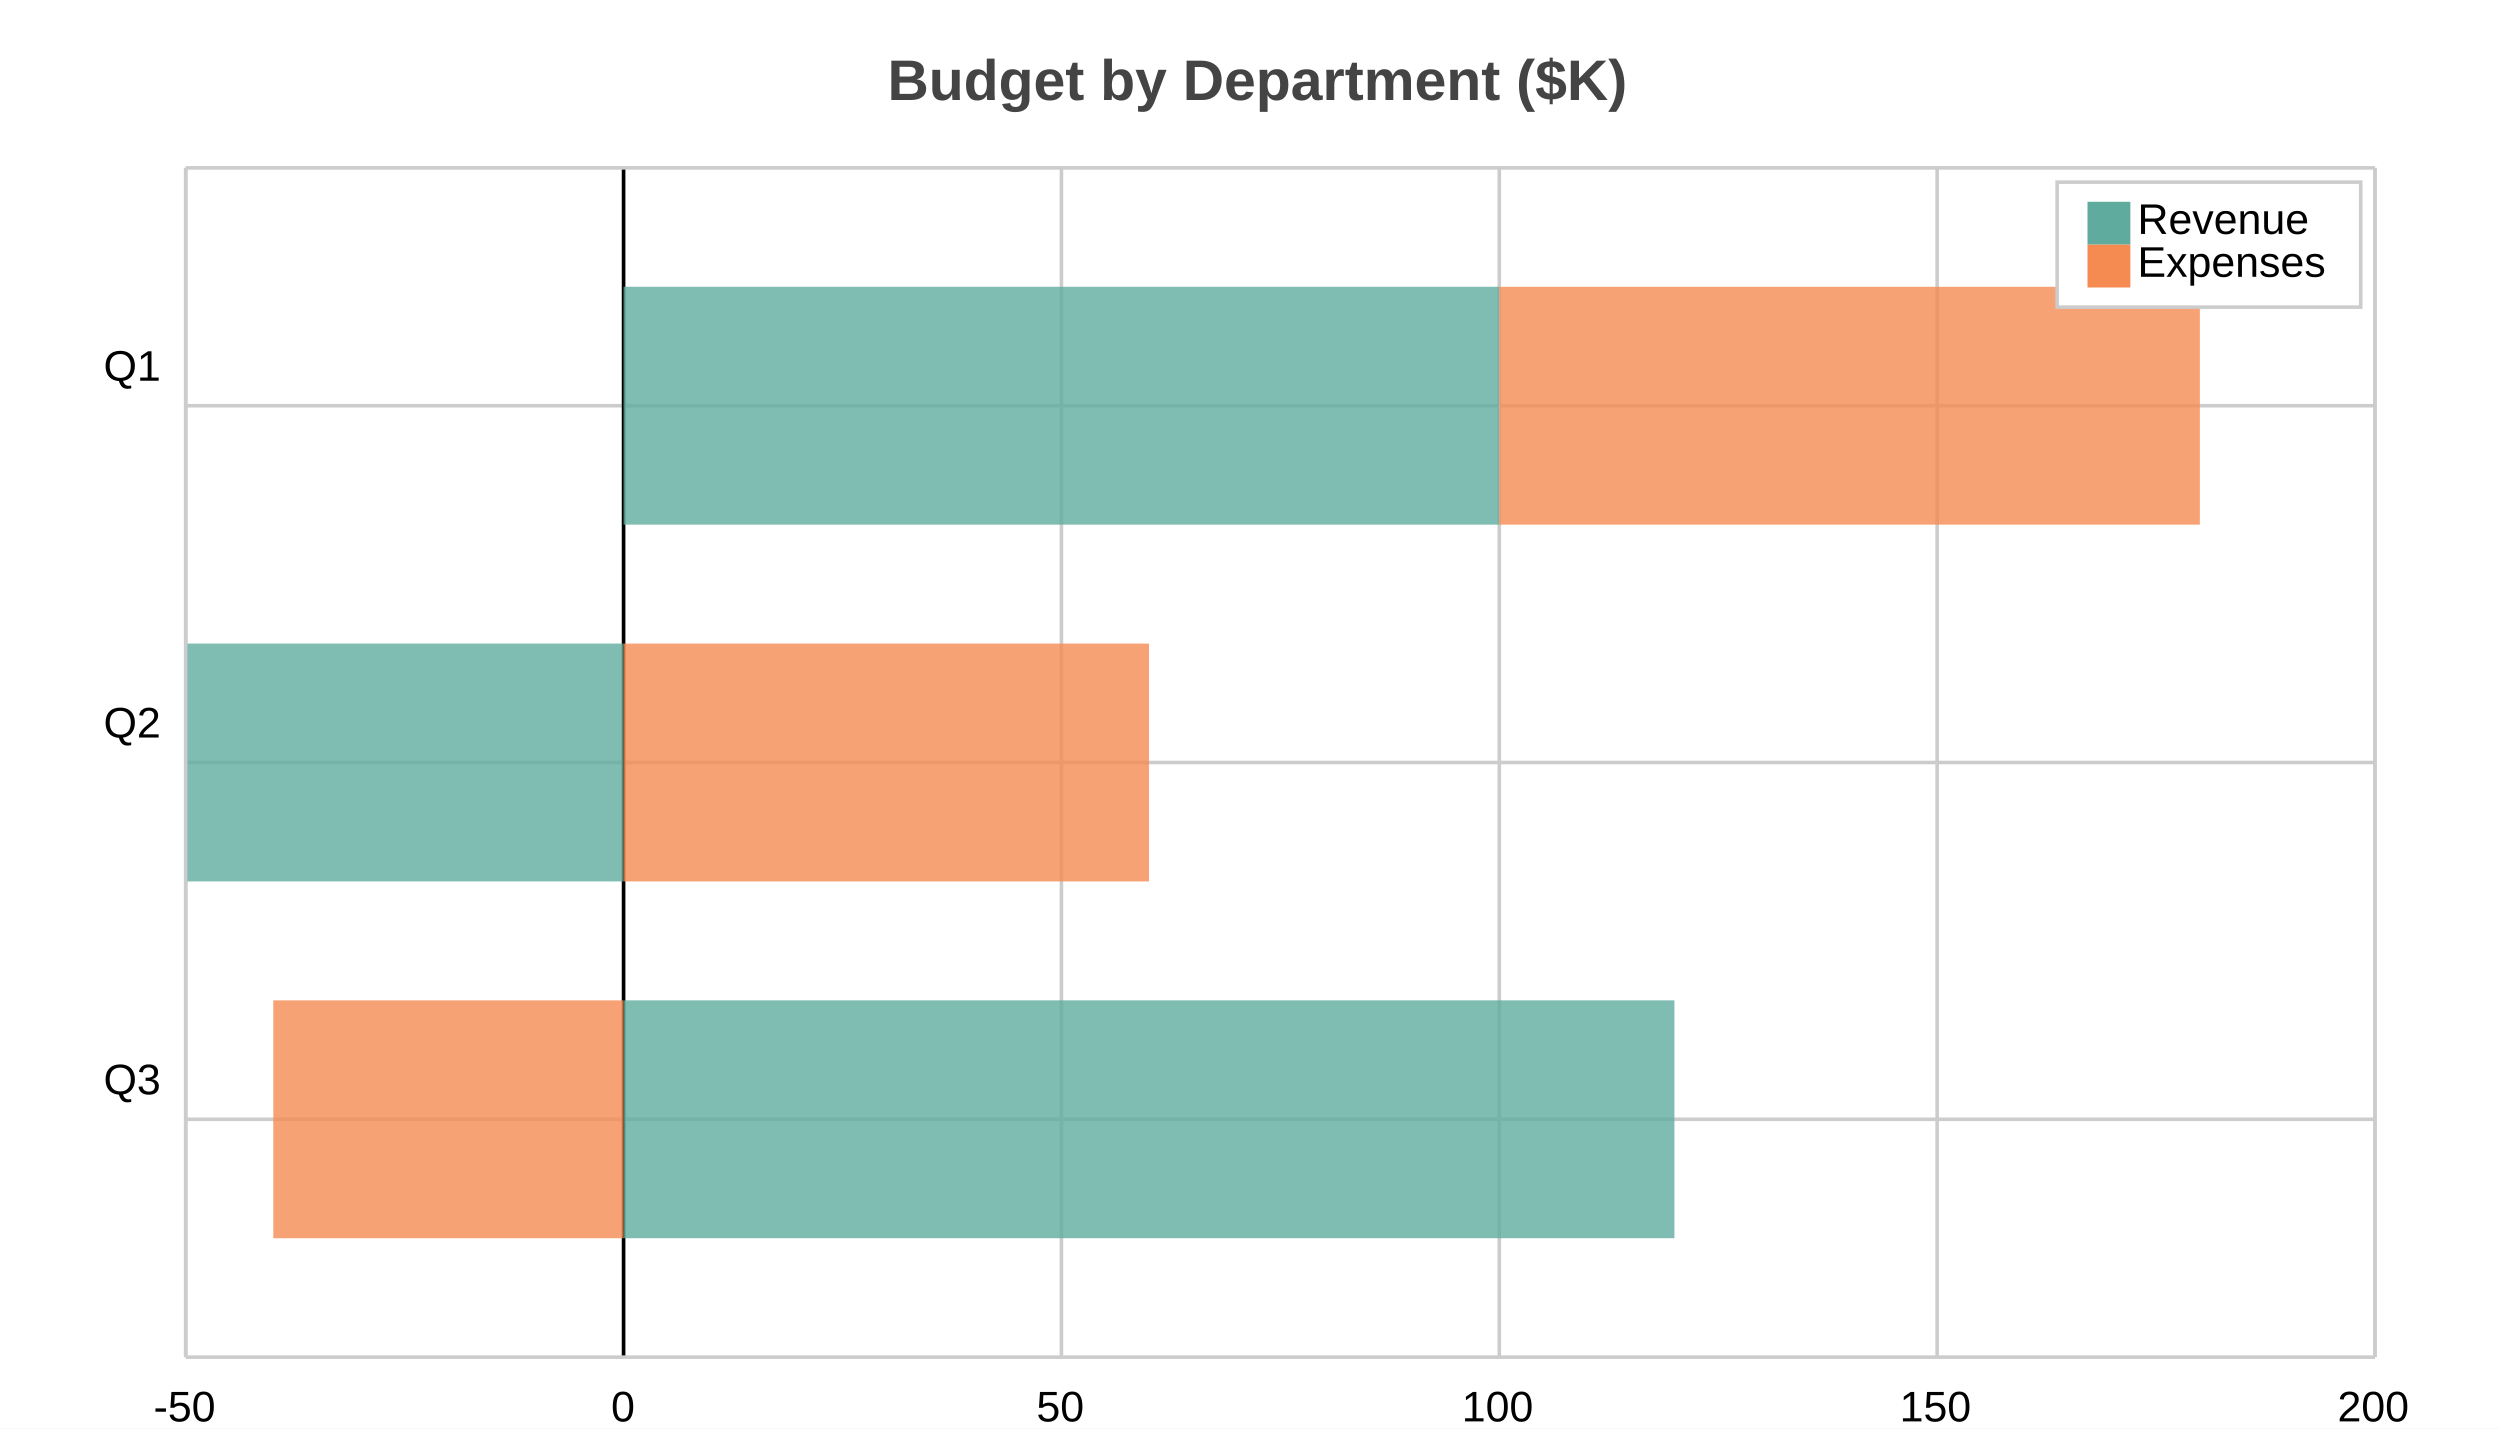
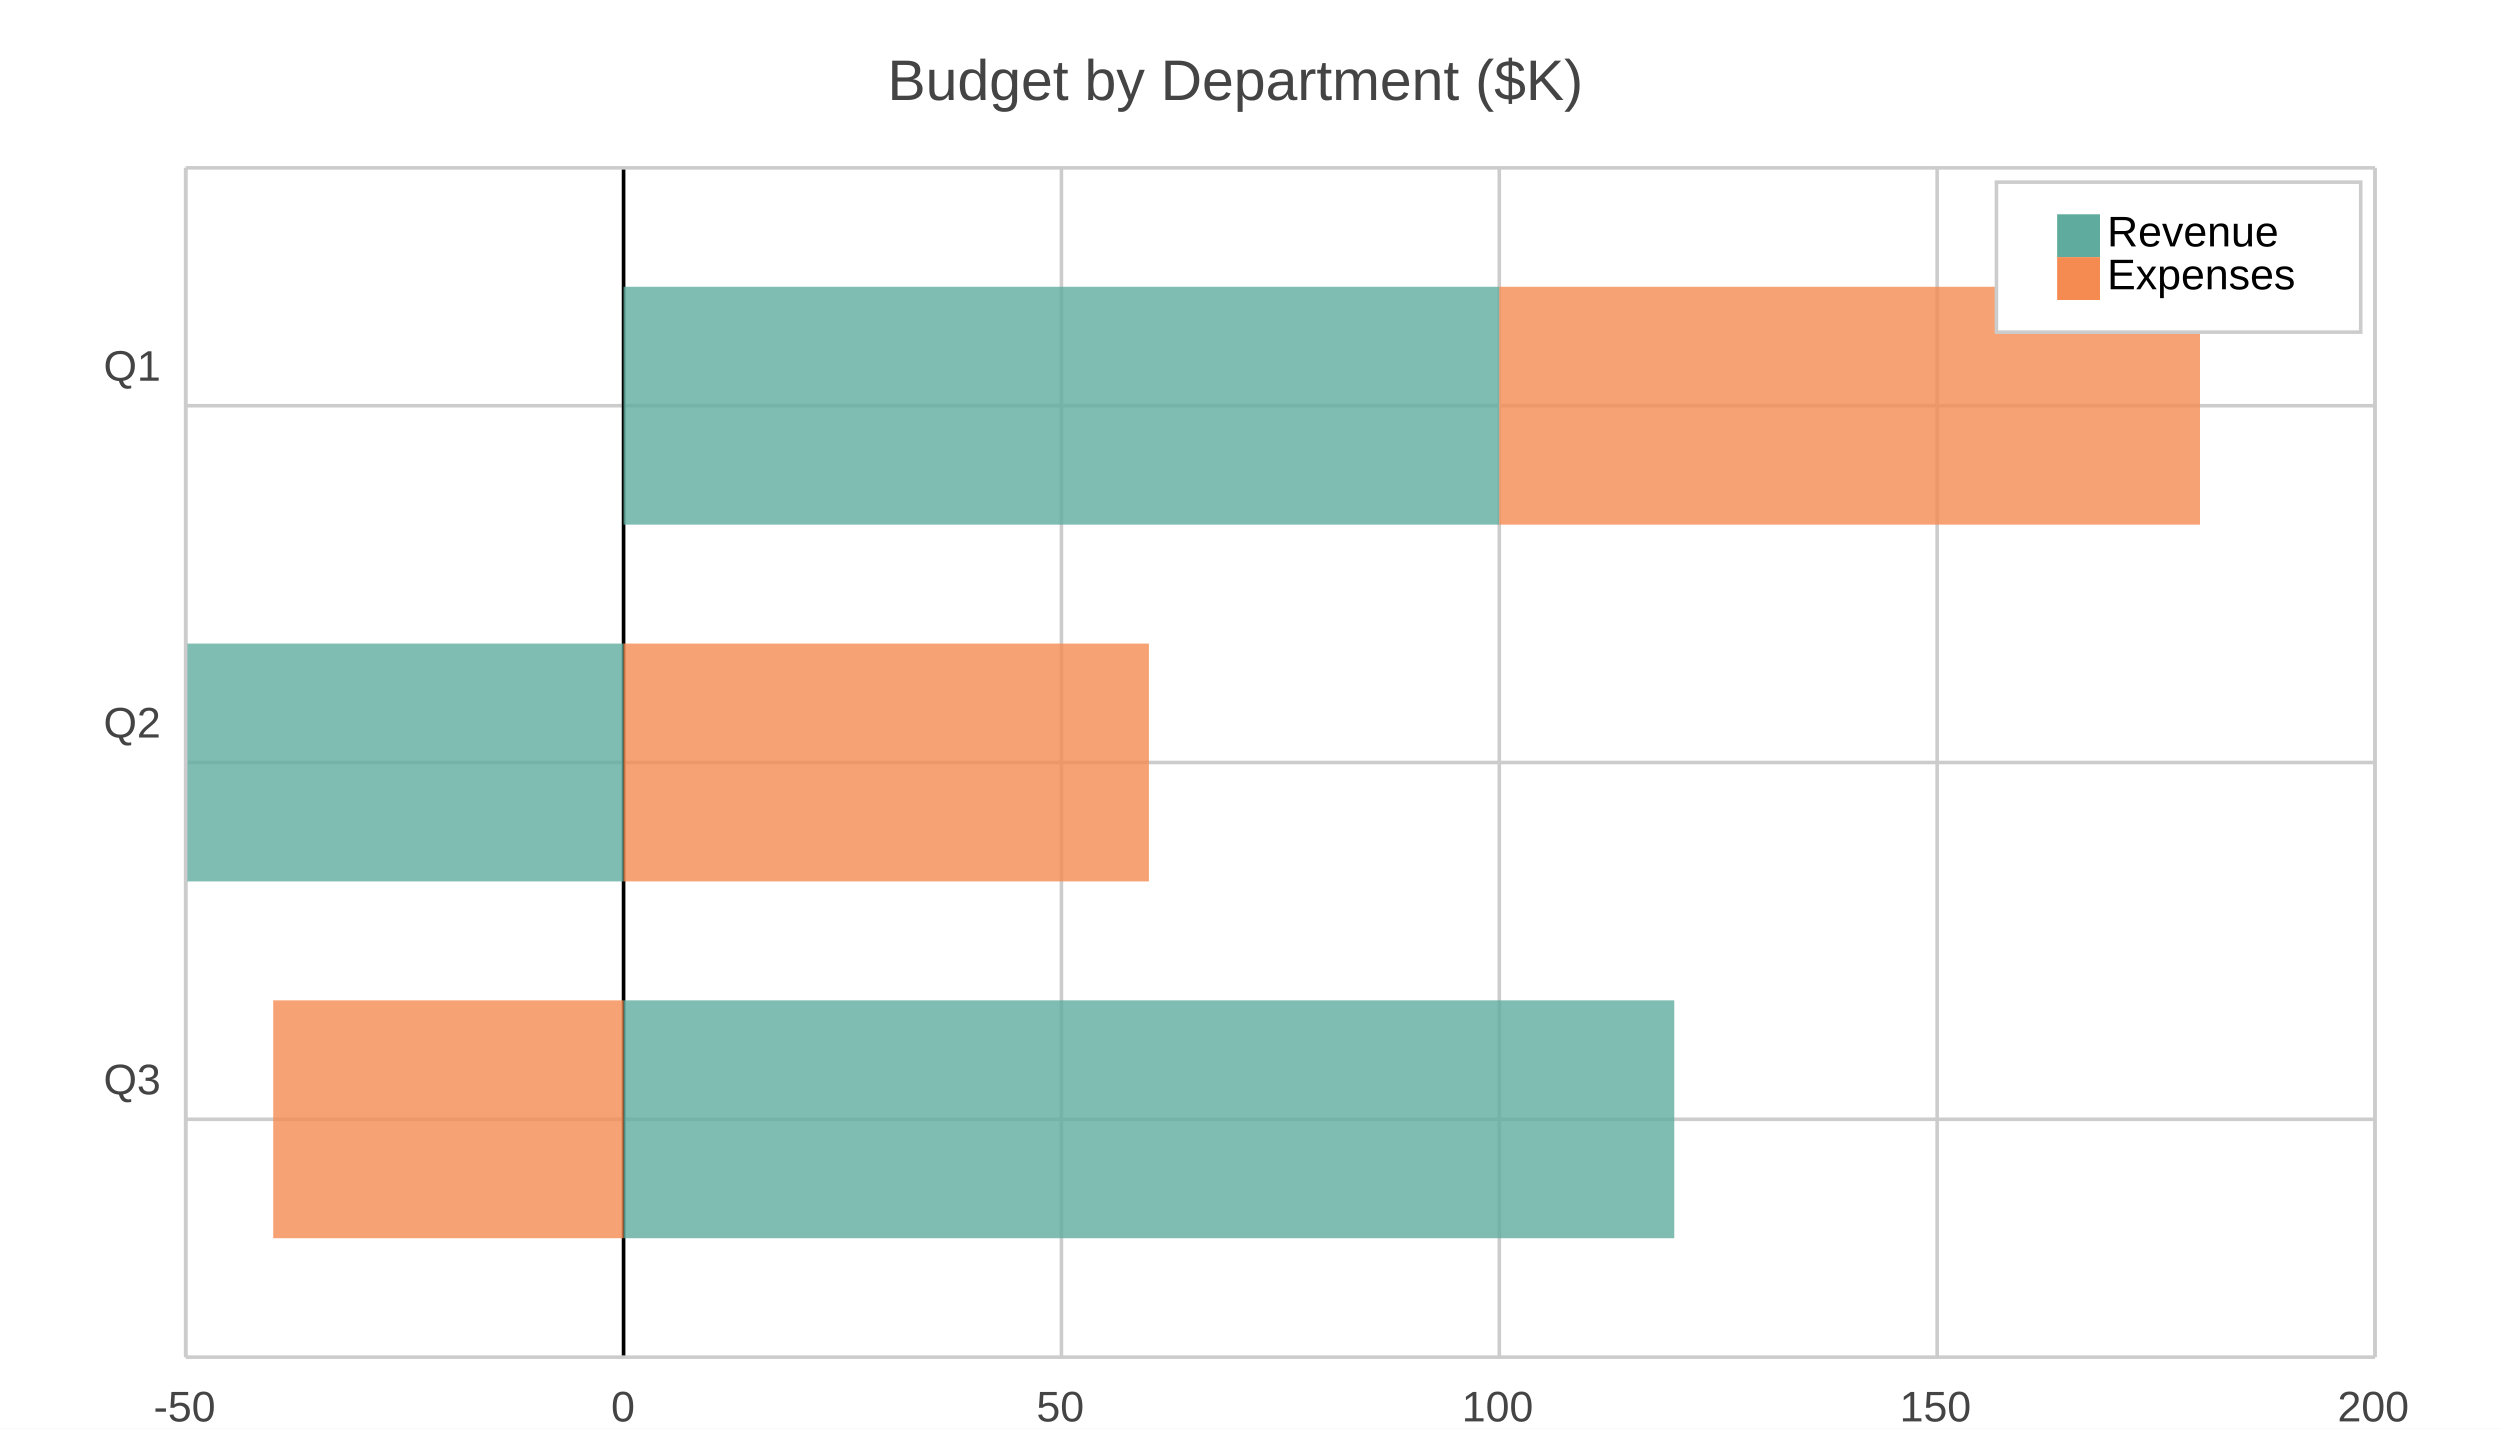
<svg xmlns="http://www.w3.org/2000/svg" width="700" height="400" viewBox="0 0 700 400">
-   <path fill="white" d="M0 0 h700 v400 h-700 v-400Z" />
-   <text transform="translate(-101.5, 18)" fill="#444444" font-family="Arial" font-weight="bold" font-size="16" x="350.0" y="10.0">Budget by Department ($K)</text>
+   <path fill="#FFFFFF" d="M0 0 h700 v400 h-700 v-400Z" />
+   <text transform="translate(-101.5, 18)" fill="#444444" font-family="Arial" font-weight="normal" font-size="16" x="350.0" y="10.0">Budget by Department ($K)</text>
  <g>
    <path stroke="#CCCCCC" stroke-dasharray="None" d="M0 66.6 h613.0 M0 166.5 h613.0 M0 266.4 h613.0" transform="translate(52.0, 47.0)" />
-     <g font-size="12" font-family="Arial" transform="translate(46.0, 47.0)">
+     <g font-size="12" font-family="Arial" fill="#444444" transform="translate(46.0, 47.0)">
      <text x="0" y="66.6" transform="translate(-17, -7.0)">Q1</text>
      <text x="0" y="166.5" transform="translate(-17, -7.0)">Q2</text>
      <text x="0" y="266.4" transform="translate(-17, -7.0)">Q3</text>
    </g>
  </g>
  <g>
    <path stroke="#CCCCCC" stroke-dasharray="None" d="M613.0 0 v333.0 M490.4 0 v333.0 M367.8 0 v333.0 M245.2 0 v333.0 M122.6 0 v333.0 M0.0 0 v333.0" transform="translate(52.0, 47.0)" />
-     <g font-size="12" font-family="Arial" transform="translate(52.0, 65.0)">
+     <g font-size="12" font-family="Arial" fill="#444444" transform="translate(52.0, 65.0)">
      <text x="613.0" y="333.0" transform="translate(-10.5, 0)">200</text>
      <text x="490.4" y="333.0" transform="translate(-10.5, 0)">150</text>
      <text x="367.8" y="333.0" transform="translate(-10.5, 0)">100</text>
      <text x="245.2" y="333.0" transform="translate(-7.0, 0)">50</text>
      <text x="122.6" y="333.0" transform="translate(-3.5, 0)">0</text>
      <text x="0.0" y="333.0" transform="translate(-9.0, 0)">-50</text>
    </g>
  </g>
  <path transform="translate(52.0, 47.0)" d="M122.6 0 v333.0z" stroke="black" />
  <g>
    <g opacity="0.8" transform="translate(174.6, 47.0)">
-       <path d="M0.0 33.3 h245.2 v66.6 h-245.2 v-66.6Z M-122.6 133.2 h122.6 v66.6 h-122.6 v-66.6Z M0.0 233.1 h294.24 v66.6 h-294.24 v-66.6Z" fill="#5fab9e" />
-       <path d="M245.2 33.3 h196.16 v66.6 h-196.16 v-66.6Z M0.0 133.2 h147.12 v66.6 h-147.12 v-66.6Z M-98.08 233.1 h98.08 v66.6 h-98.08 v-66.6Z" fill="#f58b51" />
+       <path d="M0.0 33.3 h245.2 v66.6 h-245.2 v-66.6Z M-122.6 133.2 h122.6 v66.6 h-122.6 v-66.6Z M0.0 233.1 h294.2 v66.6 h-294.2 v-66.6Z" fill="#5fab9e" />
+       <path d="M245.2 33.3 h196.2 v66.6 h-196.2 v-66.6Z M0.0 133.2 h147.1 v66.6 h-147.1 v-66.6Z M-98.1 233.1 h98.1 v66.6 h-98.1 v-66.6Z" fill="#f58b51" />
    </g>
    <path stroke="#CCCCCC" stroke-dasharray="None" d="M0 333.0 h613.0" transform="translate(52.0, 47.0)" />
    <path stroke="#CCCCCC" stroke-dasharray="None" d="M0 0 h613.0" transform="translate(52.0, 47.0)" />
    <path stroke="#CCCCCC" stroke-dasharray="None" d="M0 0 v333.0" transform="translate(52.0, 47.0)" />
    <path stroke="#CCCCCC" stroke-dasharray="None" d="M613.0 0 v333.0" transform="translate(52.0, 47.0)" />
  </g>
  <g>
-     <rect transform="translate(-8.5, -3.5)" x="584.5" y="54.5" width="85.0" height="35.0" fill="#ffffff" stroke="#CCCCCC" />
+     <rect transform="translate(-17.0, -7.0)" x="576.0" y="58.0" width="102.0" height="42.0" fill="#ffffff" stroke="#CCCCCC" />
    <g>
-       <rect y="56.5" x="584.5" width="12" height="12" fill="#5fab9e" />
-       <text y="65.5" x="598.5" font-size="12" font-family="Arial">Revenue</text>
+       <rect y="60.0" x="576.0" width="12" height="12" fill="#5fab9e" />
+       <text y="69.0" x="590.0" font-size="12" font-family="Arial">Revenue</text>
    </g>
    <g>
-       <rect y="68.5" x="584.5" width="12" height="12" fill="#f58b51" />
-       <text y="77.5" x="598.5" font-size="12" font-family="Arial">Expenses</text>
+       <rect y="72.0" x="576.0" width="12" height="12" fill="#f58b51" />
+       <text y="81.0" x="590.0" font-size="12" font-family="Arial">Expenses</text>
    </g>
  </g>
</svg>
